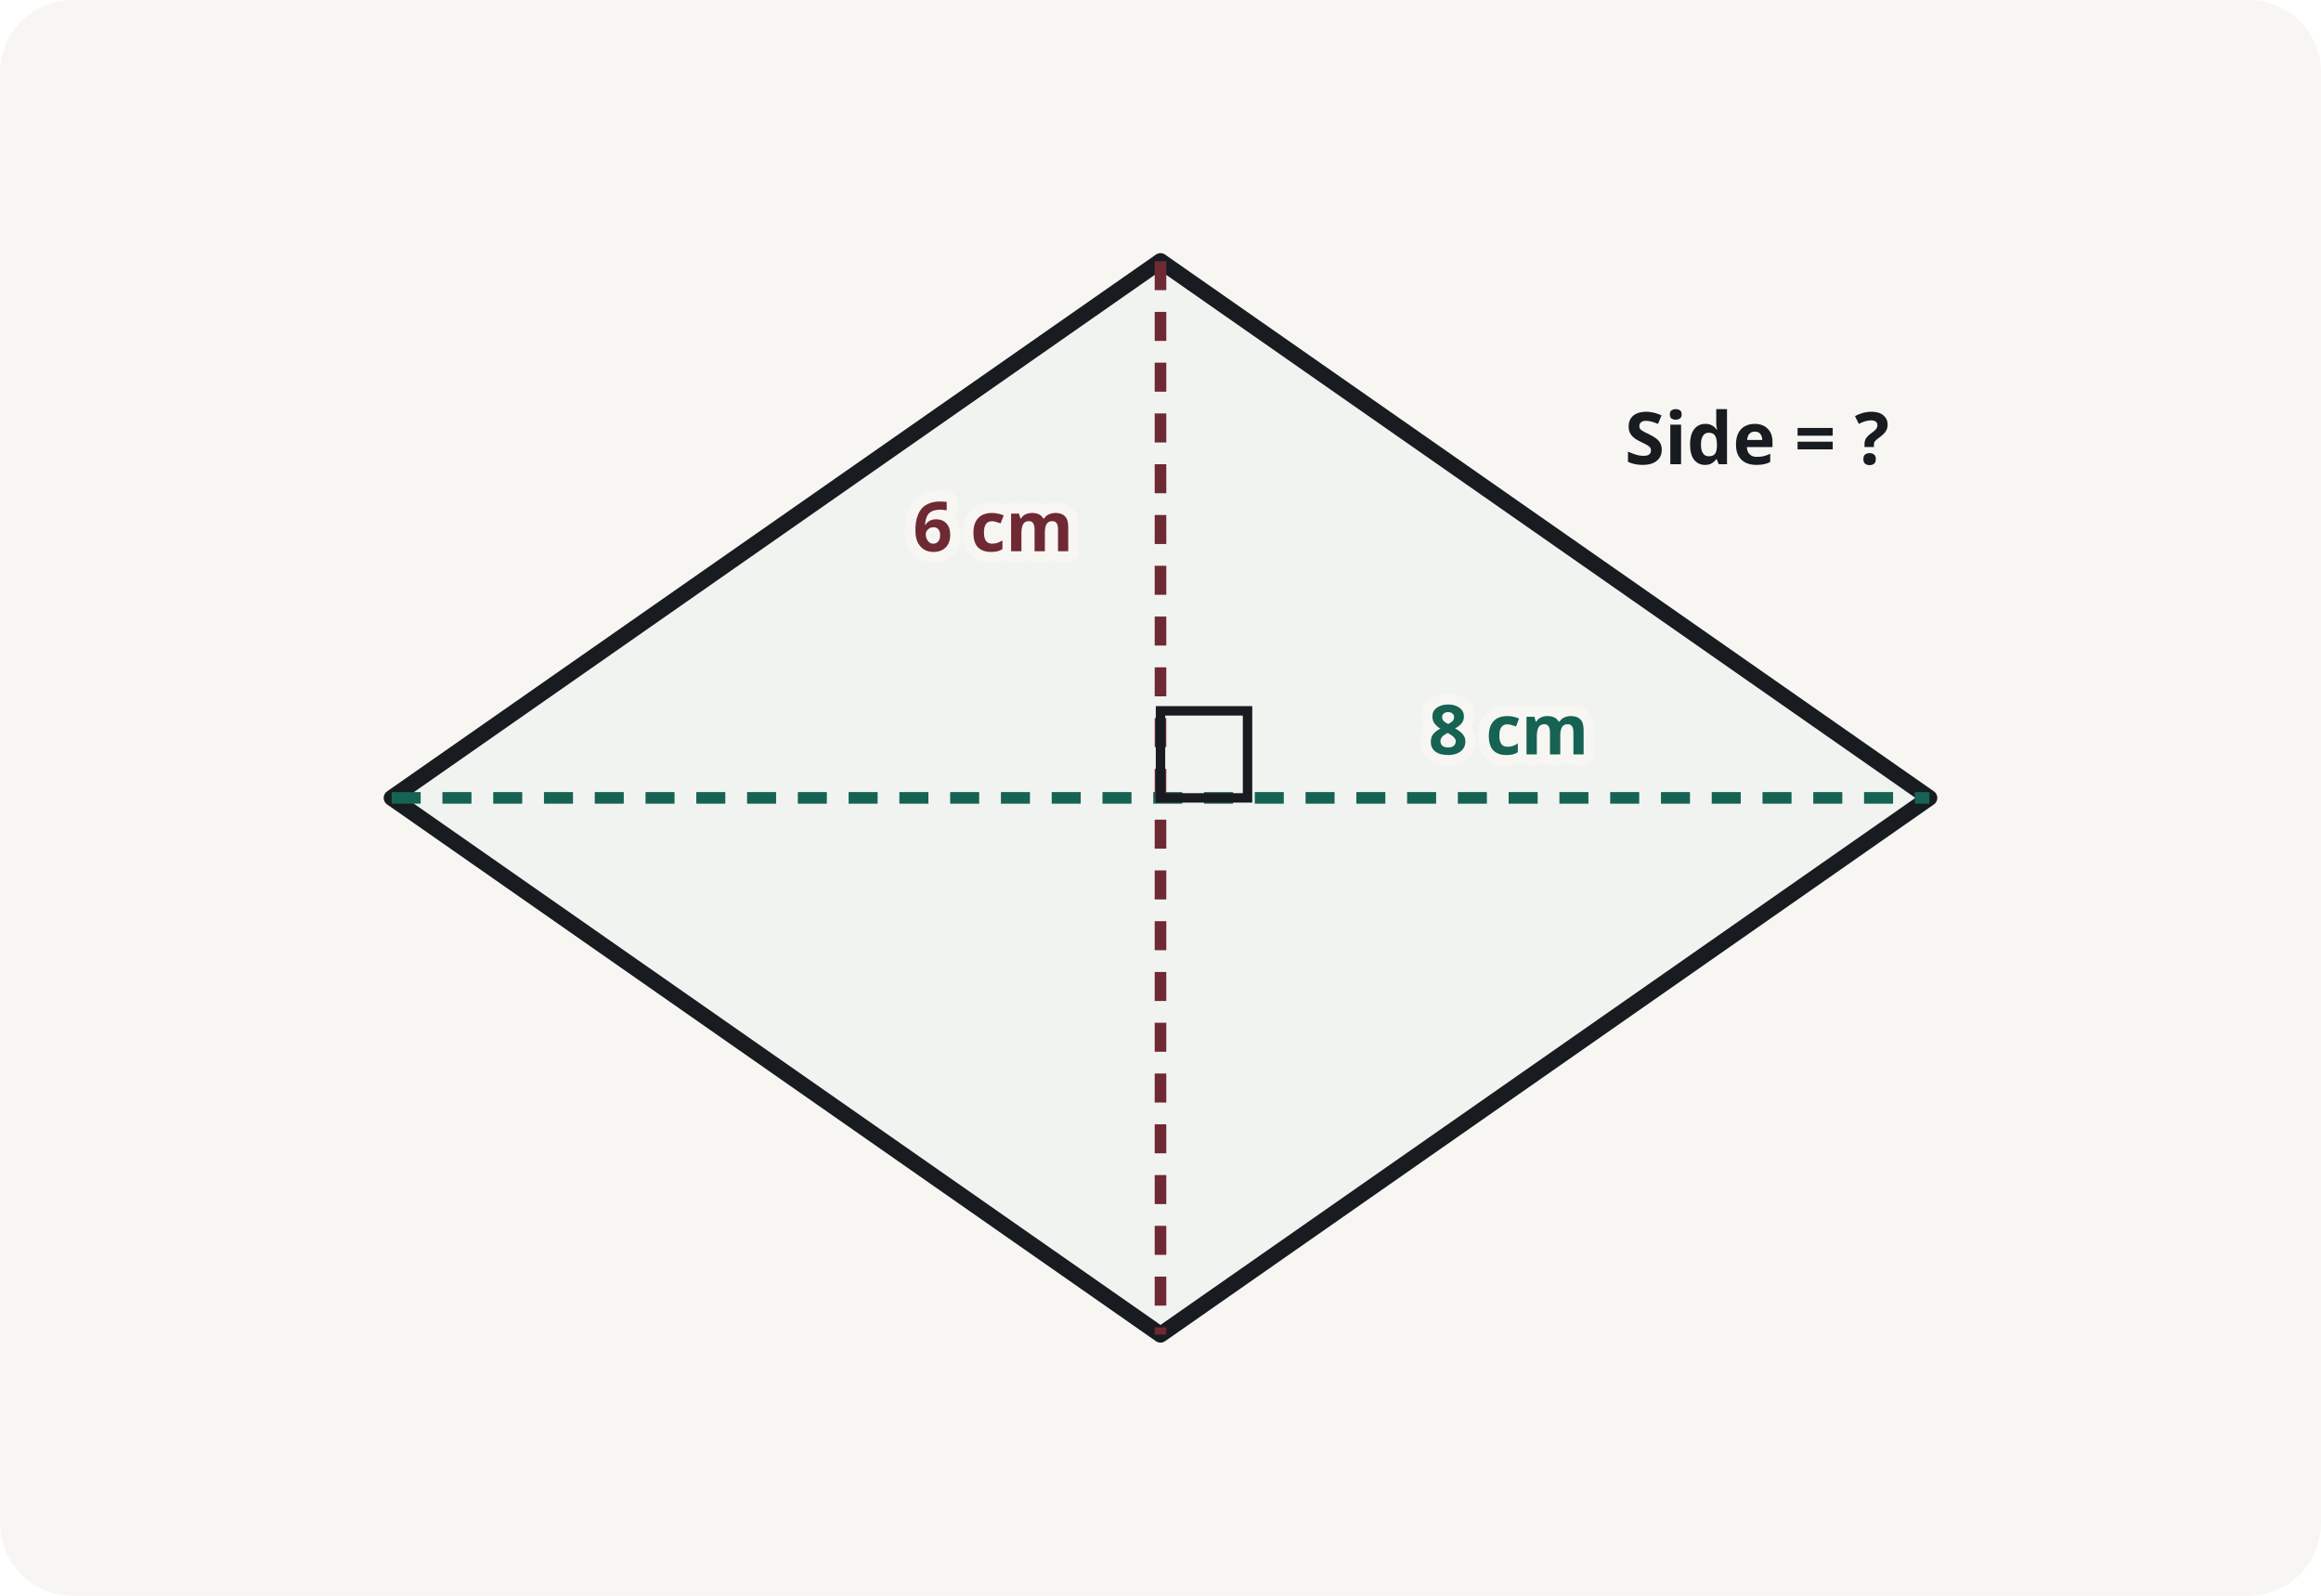
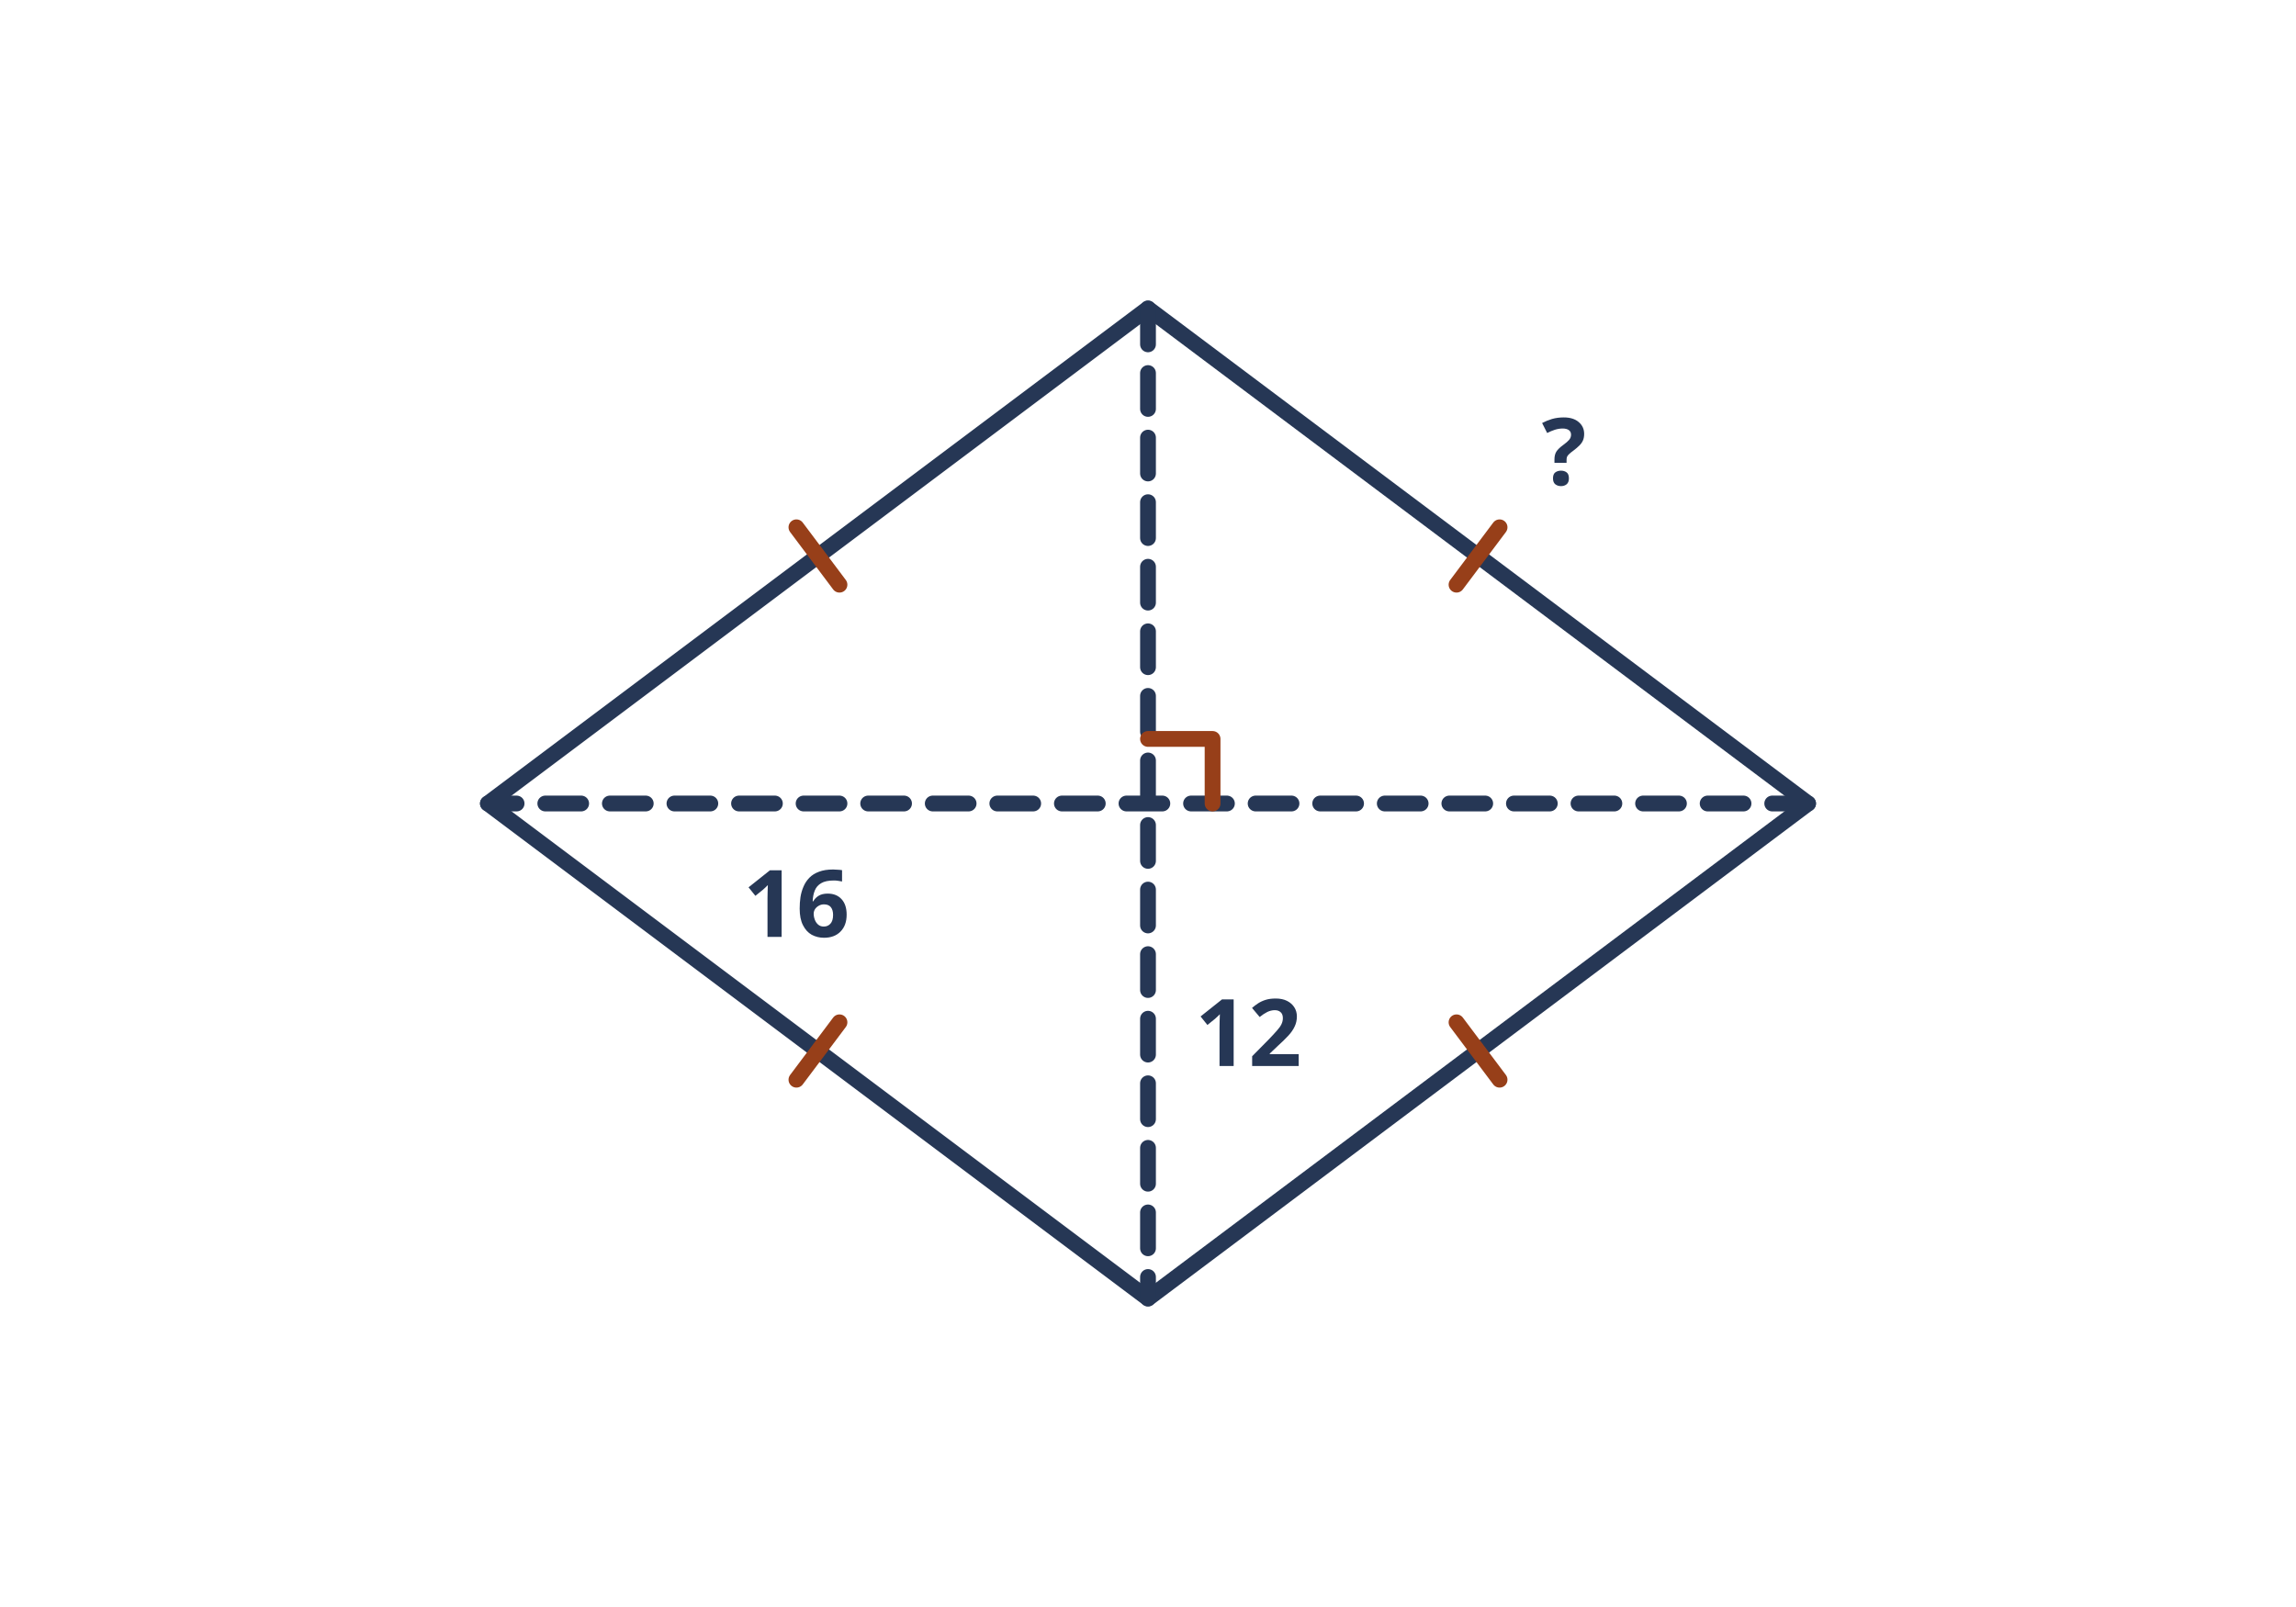
- <svg xmlns="http://www.w3.org/2000/svg" viewBox="0 0 320 220" role="img" aria-labelledby="t desc">
-   <style>text{paint-order:stroke;stroke:#F7F6F2;stroke-width:3px;stroke-linejoin:round;}</style>
-   <rect width="320" height="220" rx="10" fill="#F7F6F2" />
-   <polygon points="160,36 266,110 160,184 54,110" fill="#E6EFEA" fill-opacity="0.35" stroke="#181B20" stroke-width="2.2" stroke-linejoin="round" />
-   <line x1="54" y1="110" x2="266" y2="110" stroke="#166353" stroke-width="1.6" stroke-dasharray="4 3" />
-   <line x1="160" y1="36" x2="160" y2="184" stroke="#6E2933" stroke-width="1.6" stroke-dasharray="4 3" />
-   <rect x="160" y="98" width="12" height="12" fill="none" stroke="#181B20" stroke-width="1.3" />
-   <text x="208" y="104" font-family="system-ui,sans-serif" font-size="9.5" font-weight="700" text-anchor="middle" fill="#166353">8 cm</text>
-   <text x="148" y="76" font-family="system-ui,sans-serif" font-size="9.5" font-weight="700" text-anchor="end" fill="#6E2933">6 cm</text>
-   <text x="224" y="64" font-family="system-ui,sans-serif" font-size="10" font-weight="700" text-anchor="start" fill="#181B20">Side = ?</text>
+ <svg xmlns="http://www.w3.org/2000/svg" viewBox="0 0 320 224">
+   <g stroke-width="2.2" stroke-linecap="round" stroke-linejoin="round" fill="#263755" font-family="system-ui,sans-serif" font-size="13" font-weight="600" text-anchor="middle" dominant-baseline="middle">
+     <path d="M 160.000 43.000 L 252.000 112.000 L 160.000 181.000 L 68.000 112.000 L 160.000 43.000" fill="none" stroke="#263755" />
+     <path d="M 160.000 43.000 L 160.000 181.000" fill="none" stroke="#263755" stroke-dasharray="5 4" />
+     <path d="M 252.000 112.000 L 68.000 112.000" fill="none" stroke="#263755" stroke-dasharray="5 4" />
+     <path d="M 160.000 103.000 L 169.000 103.000 L 169.000 112.000" fill="none" stroke="#973f19" />
+     <path d="M 203.000 81.500 L 209.000 73.500" fill="none" stroke="#973f19" />
+     <path d="M 203.000 142.500 L 209.000 150.500" fill="none" stroke="#973f19" />
+     <path d="M 117.000 142.500 L 111.000 150.500" fill="none" stroke="#973f19" />
+     <path d="M 117.000 81.500 L 111.000 73.500" fill="none" stroke="#973f19" />
+     <text x="174.000" y="144.000">12</text>
+     <text x="111.000" y="126.000">16</text>
+     <text x="218.000" y="63.000">?</text>
+   </g>
</svg>
